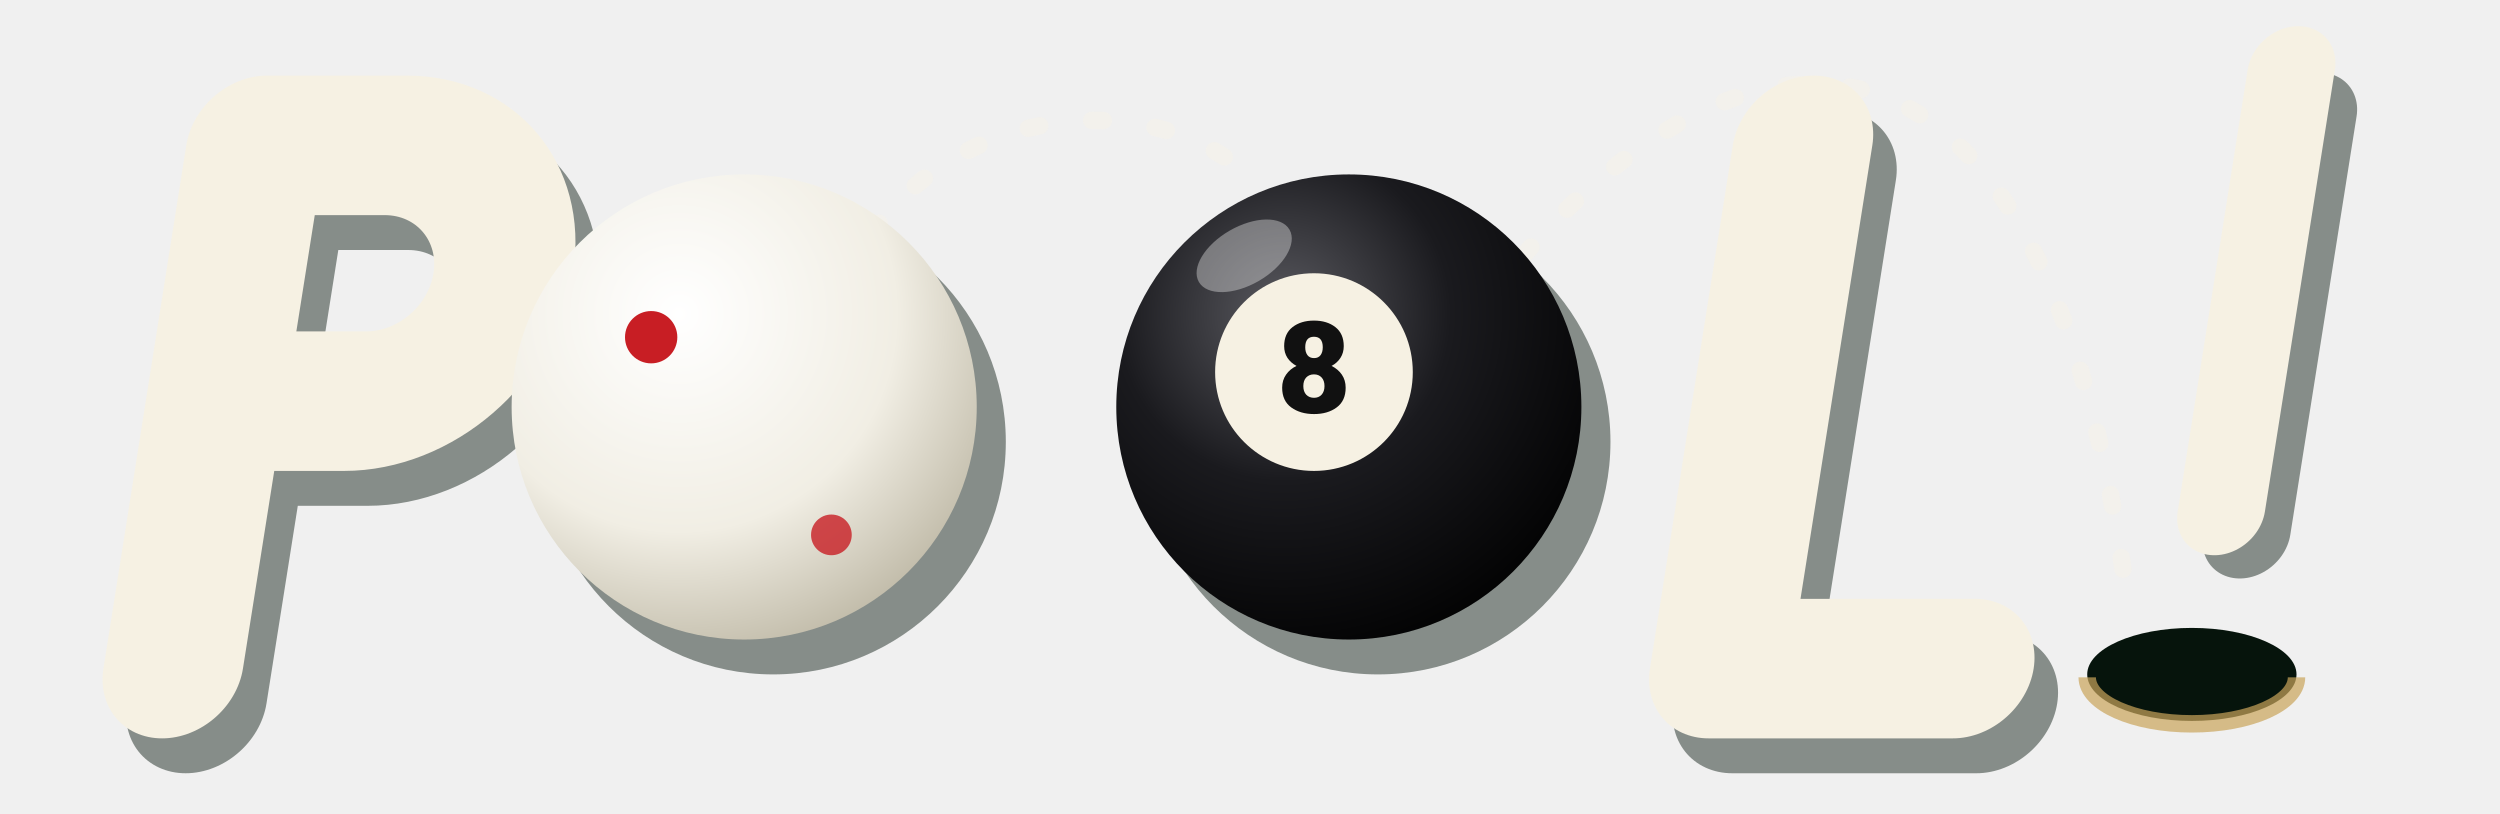
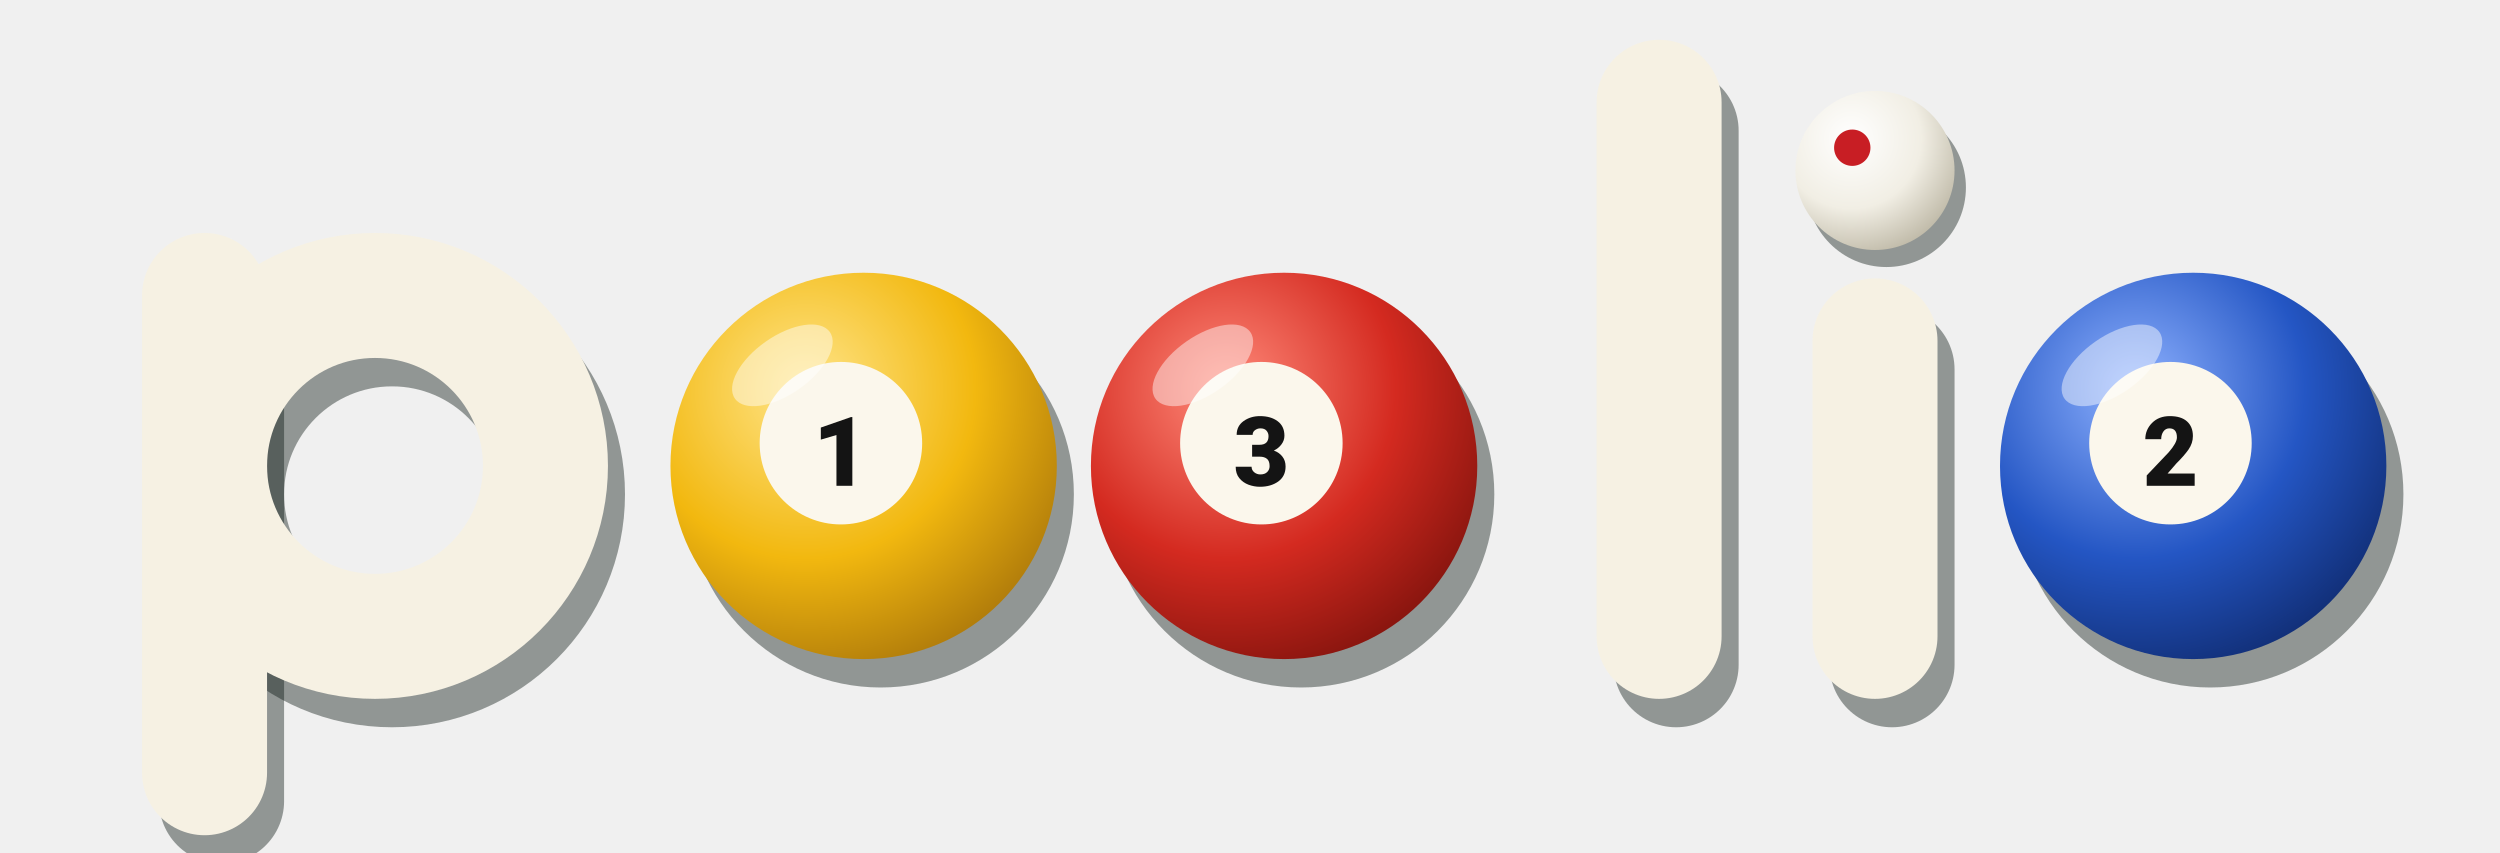
- <svg xmlns="http://www.w3.org/2000/svg" viewBox="0 0 430 140" role="img" aria-label="Pool!">
+ <svg xmlns="http://www.w3.org/2000/svg" viewBox="0 0 440 150" role="img" aria-label="Poolio">
  <defs>
-     <radialGradient id="pool-cue" cx="0.36" cy="0.3" r="0.78">
+     <radialGradient id="pl-y" cx="0.35" cy="0.3" r="0.8">
+       <stop offset="0" stop-color="#ffe58a" />
+       <stop offset="0.55" stop-color="#f2b80f" />
+       <stop offset="1" stop-color="#a8740a" />
+     </radialGradient>
+     <radialGradient id="pl-r" cx="0.35" cy="0.3" r="0.8">
+       <stop offset="0" stop-color="#ff8a7a" />
+       <stop offset="0.55" stop-color="#d42a20" />
+       <stop offset="1" stop-color="#7e120c" />
+     </radialGradient>
+     <radialGradient id="pl-b" cx="0.35" cy="0.3" r="0.8">
+       <stop offset="0" stop-color="#8fb2ff" />
+       <stop offset="0.55" stop-color="#2456c4" />
+       <stop offset="1" stop-color="#0f2a6e" />
+     </radialGradient>
+     <radialGradient id="pl-w" cx="0.35" cy="0.3" r="0.8">
      <stop offset="0" stop-color="#ffffff" />
-       <stop offset="0.6" stop-color="#f1eee4" />
-       <stop offset="1" stop-color="#bdb7a4" />
-     </radialGradient>
-     <radialGradient id="pool-eight" cx="0.36" cy="0.3" r="0.8">
-       <stop offset="0" stop-color="#5a5a60" />
-       <stop offset="0.45" stop-color="#1a1a1e" />
-       <stop offset="1" stop-color="#000" />
+       <stop offset="0.55" stop-color="#f1eee4" />
+       <stop offset="1" stop-color="#b9b3a0" />
    </radialGradient>
  </defs>
-   <path d="M150 40 C166 18 196 16 212 28 M262 44 C300 0 352 -6 366 104" fill="none" stroke="#f6f1e3" stroke-opacity="0.32" stroke-width="3" stroke-dasharray="2 9" stroke-linecap="round" />
-   <g transform="translate(14 0) skewX(-9)">
-     <g transform="translate(5 6)" fill="none" stroke="#06140c" stroke-opacity="0.45" stroke-width="24" stroke-linecap="round" stroke-linejoin="round">
-       <path d="M34 115 V25 H58 a22 22 0 0 1 0 44 H34" />
-       <path d="M300 25 V115 H342" />
-       <path d="M382 14 V86" stroke-width="15" />
-     </g>
-     <g fill="none" stroke="#f6f1e3" stroke-width="24" stroke-linecap="round" stroke-linejoin="round">
-       <path d="M34 115 V25 H58 a22 22 0 0 1 0 44 H34" />
-       <path d="M300 25 V115 H342" />
-       <path d="M382 12 V88" stroke-width="15" />
-     </g>
+   <g fill="none" stroke="#04110a" stroke-opacity="0.4" stroke-width="22" stroke-linecap="round" stroke-linejoin="round" transform="translate(3 5)">
+     <path d="M36 52 V136" />
+     <circle cx="66" cy="82" r="30" />
+     <path d="M292 18 V112" />
+     <path d="M330 60 V112" />
  </g>
-   <circle cx="133" cy="76" r="40" fill="#06140c" fill-opacity="0.45" />
-   <circle cx="128" cy="70" r="40" fill="url(#pool-cue)" />
-   <circle cx="112" cy="58" r="4.5" fill="#c81e24" />
-   <circle cx="143" cy="92" r="3.5" fill="#c81e24" opacity="0.8" />
-   <circle cx="237" cy="76" r="40" fill="#06140c" fill-opacity="0.45" />
-   <circle cx="232" cy="70" r="40" fill="url(#pool-eight)" />
-   <circle cx="226" cy="64" r="17" fill="#f6f1e3" />
-   <text x="226" y="71" text-anchor="middle" font-family="system-ui, -apple-system, Segoe UI, Roboto, sans-serif" font-weight="800" font-size="22" fill="#111">8</text>
-   <ellipse cx="214" cy="44" rx="9" ry="5" fill="#fff" opacity="0.35" transform="rotate(-30 214 44)" />
-   <ellipse cx="377" cy="116" rx="18" ry="8" fill="#06140c" />
-   <path d="M359 116.5 a18 8 0 0 0 36 0" fill="none" stroke="#c9a45a" stroke-opacity="0.7" stroke-width="3" />
+   <g fill="none" stroke="#f6f1e3" stroke-width="22" stroke-linecap="round" stroke-linejoin="round">
+     <path d="M36 52 V136" />
+     <circle cx="66" cy="82" r="30" />
+     <path d="M292 18 V112" />
+     <path d="M330 60 V112" />
+   </g>
+   <g>
+     <circle cx="155" cy="87" r="34" fill="#04110a" fill-opacity="0.4" />
+     <circle cx="152" cy="82" r="34" fill="url(#pl-y)" />
+     <circle cx="148" cy="78" r="14.3" fill="#fbf7ec" />
+     <text x="148" y="85.5" text-anchor="middle" font-family="system-ui, -apple-system, Segoe UI, Roboto, sans-serif" font-weight="800" font-size="17" fill="#141414">1</text>
+     <ellipse cx="137.7" cy="64.3" rx="10.2" ry="5.1" fill="#fff" opacity="0.45" transform="rotate(-35 137.7 64.3)" />
+   </g>
+   <g>
+     <circle cx="229" cy="87" r="34" fill="#04110a" fill-opacity="0.4" />
+     <circle cx="226" cy="82" r="34" fill="url(#pl-r)" />
+     <circle cx="222" cy="78" r="14.3" fill="#fbf7ec" />
+     <text x="222" y="85.5" text-anchor="middle" font-family="system-ui, -apple-system, Segoe UI, Roboto, sans-serif" font-weight="800" font-size="17" fill="#141414">3</text>
+     <ellipse cx="211.7" cy="64.3" rx="10.2" ry="5.1" fill="#fff" opacity="0.45" transform="rotate(-35 211.7 64.3)" />
+   </g>
+   <g>
+     <circle cx="389" cy="87" r="34" fill="#04110a" fill-opacity="0.4" />
+     <circle cx="386" cy="82" r="34" fill="url(#pl-b)" />
+     <circle cx="382" cy="78" r="14.3" fill="#fbf7ec" />
+     <text x="382" y="85.5" text-anchor="middle" font-family="system-ui, -apple-system, Segoe UI, Roboto, sans-serif" font-weight="800" font-size="17" fill="#141414">2</text>
+     <ellipse cx="371.7" cy="64.3" rx="10.2" ry="5.1" fill="#fff" opacity="0.45" transform="rotate(-35 371.7 64.3)" />
+   </g>
+   <circle cx="332" cy="33" r="14" fill="#04110a" fill-opacity="0.4" />
+   <circle cx="330" cy="30" r="14" fill="url(#pl-w)" />
+   <circle cx="326" cy="26" r="3.2" fill="#c81e24" />
</svg>
